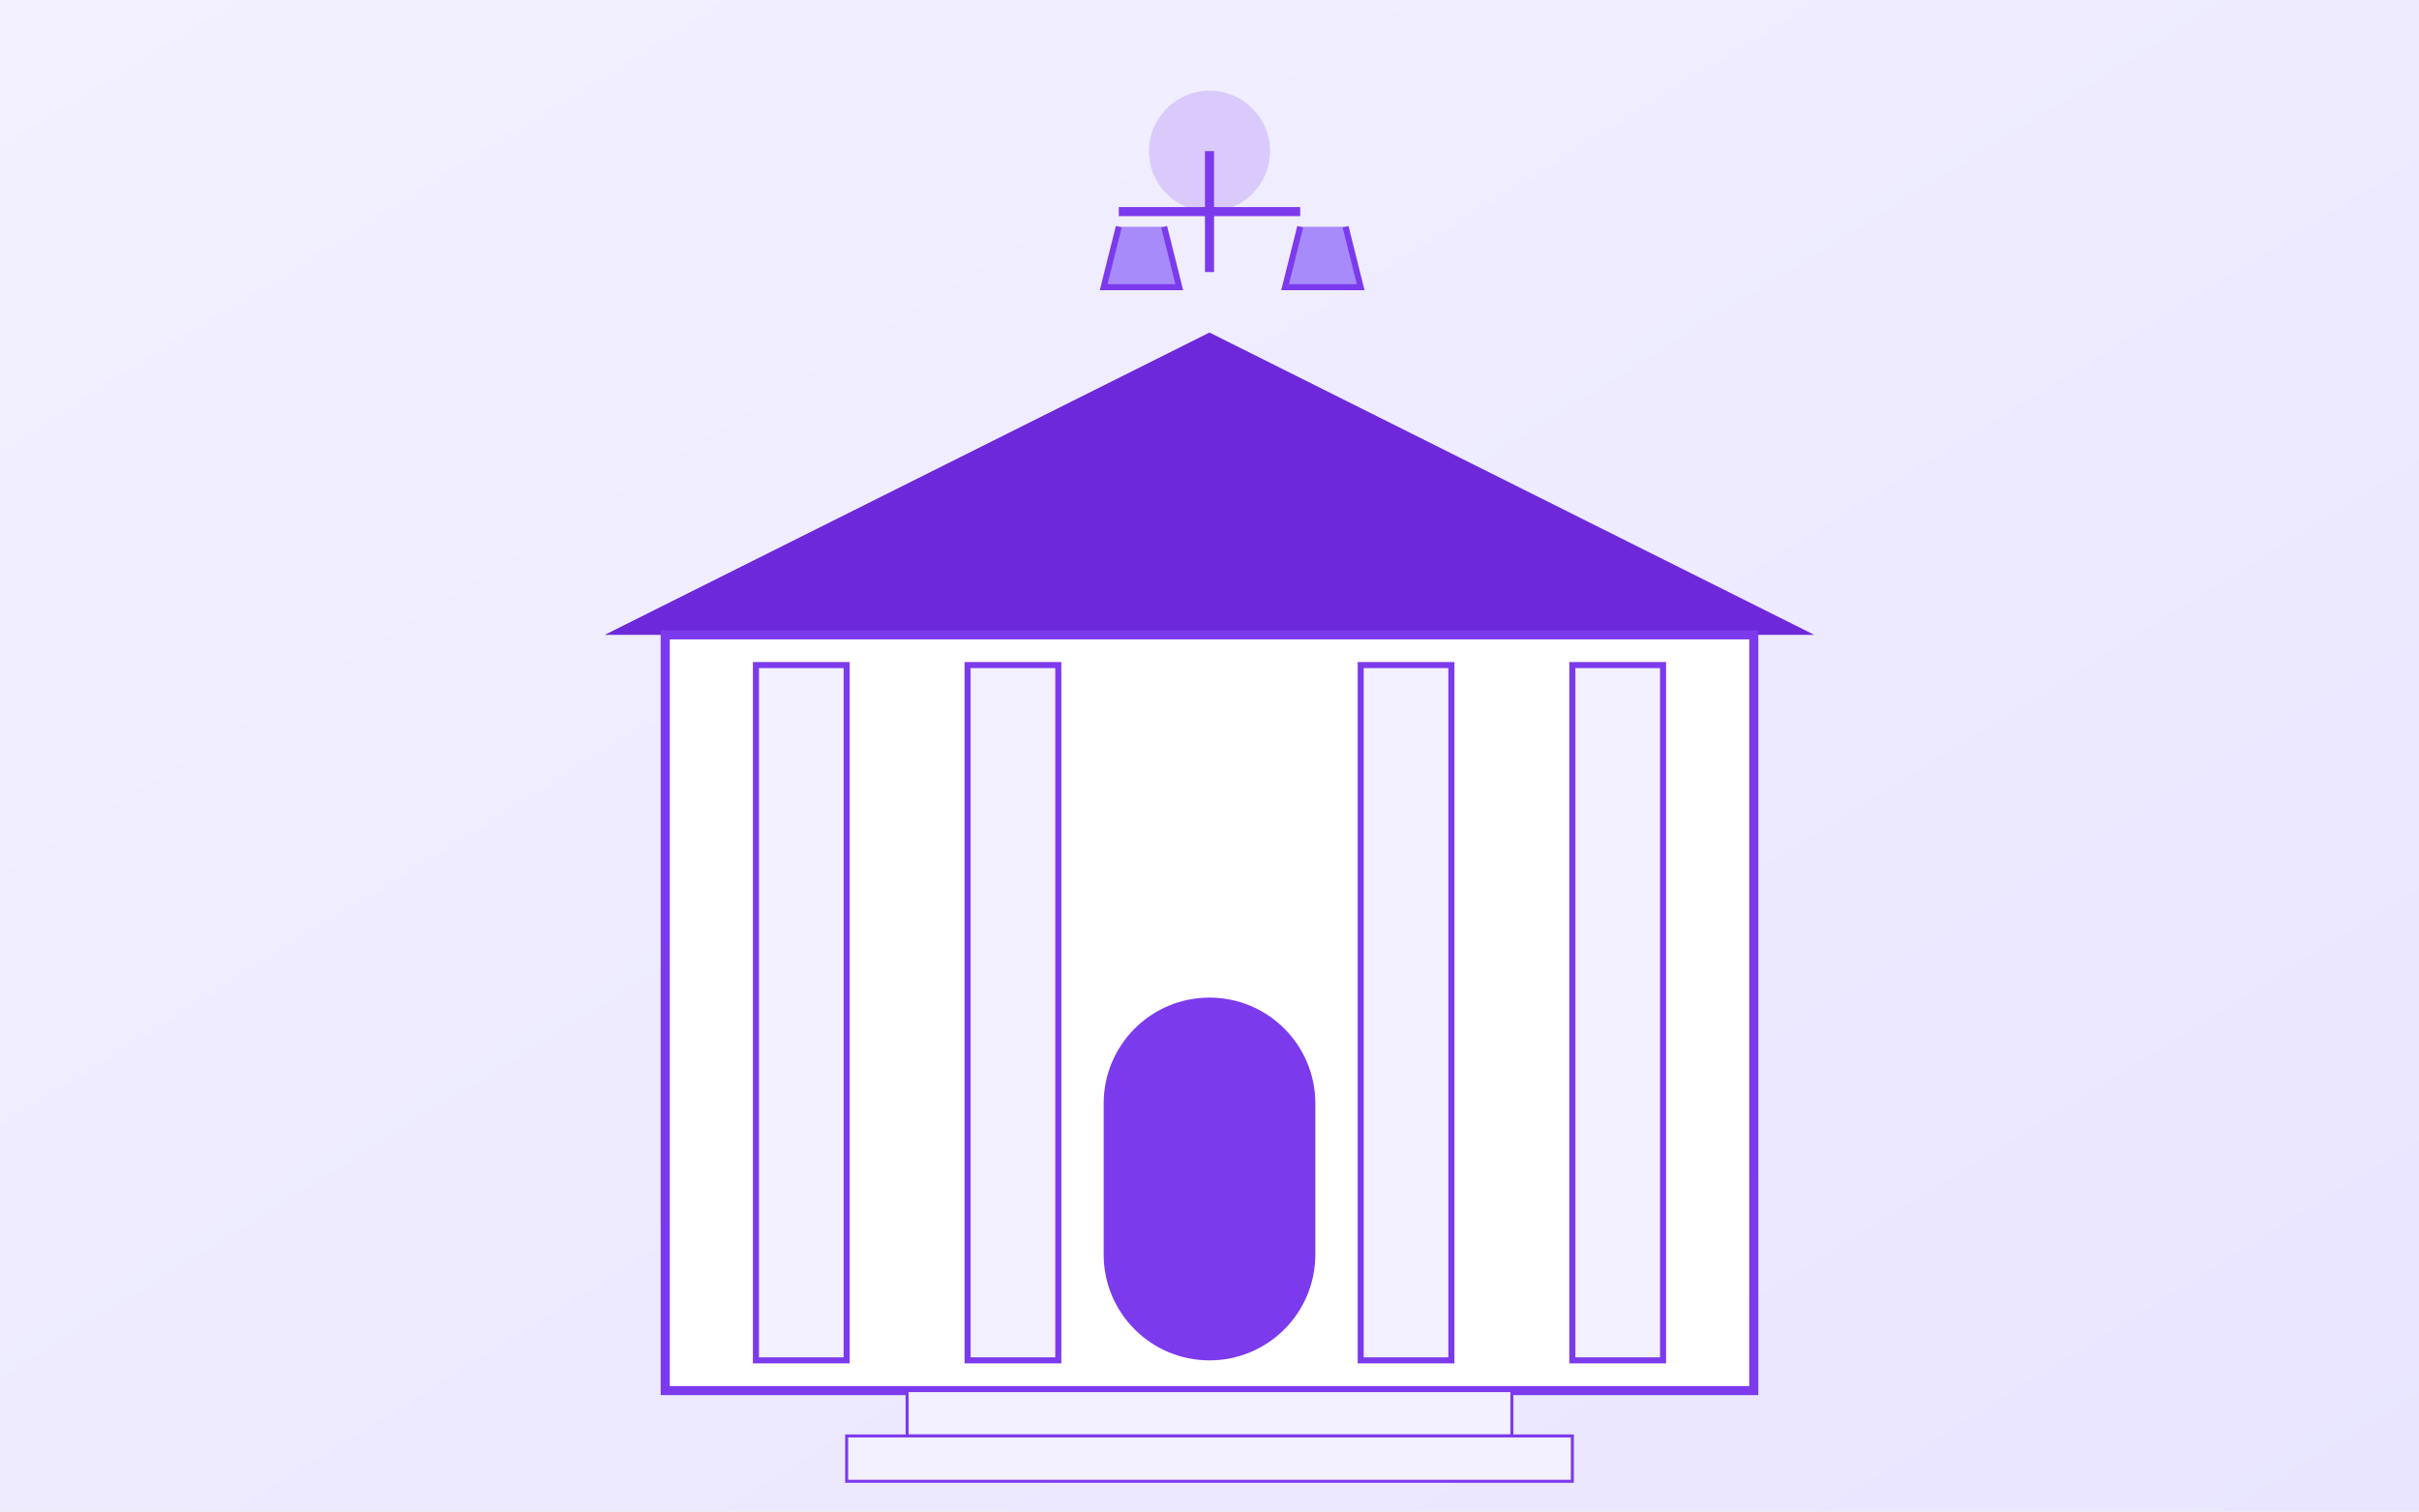
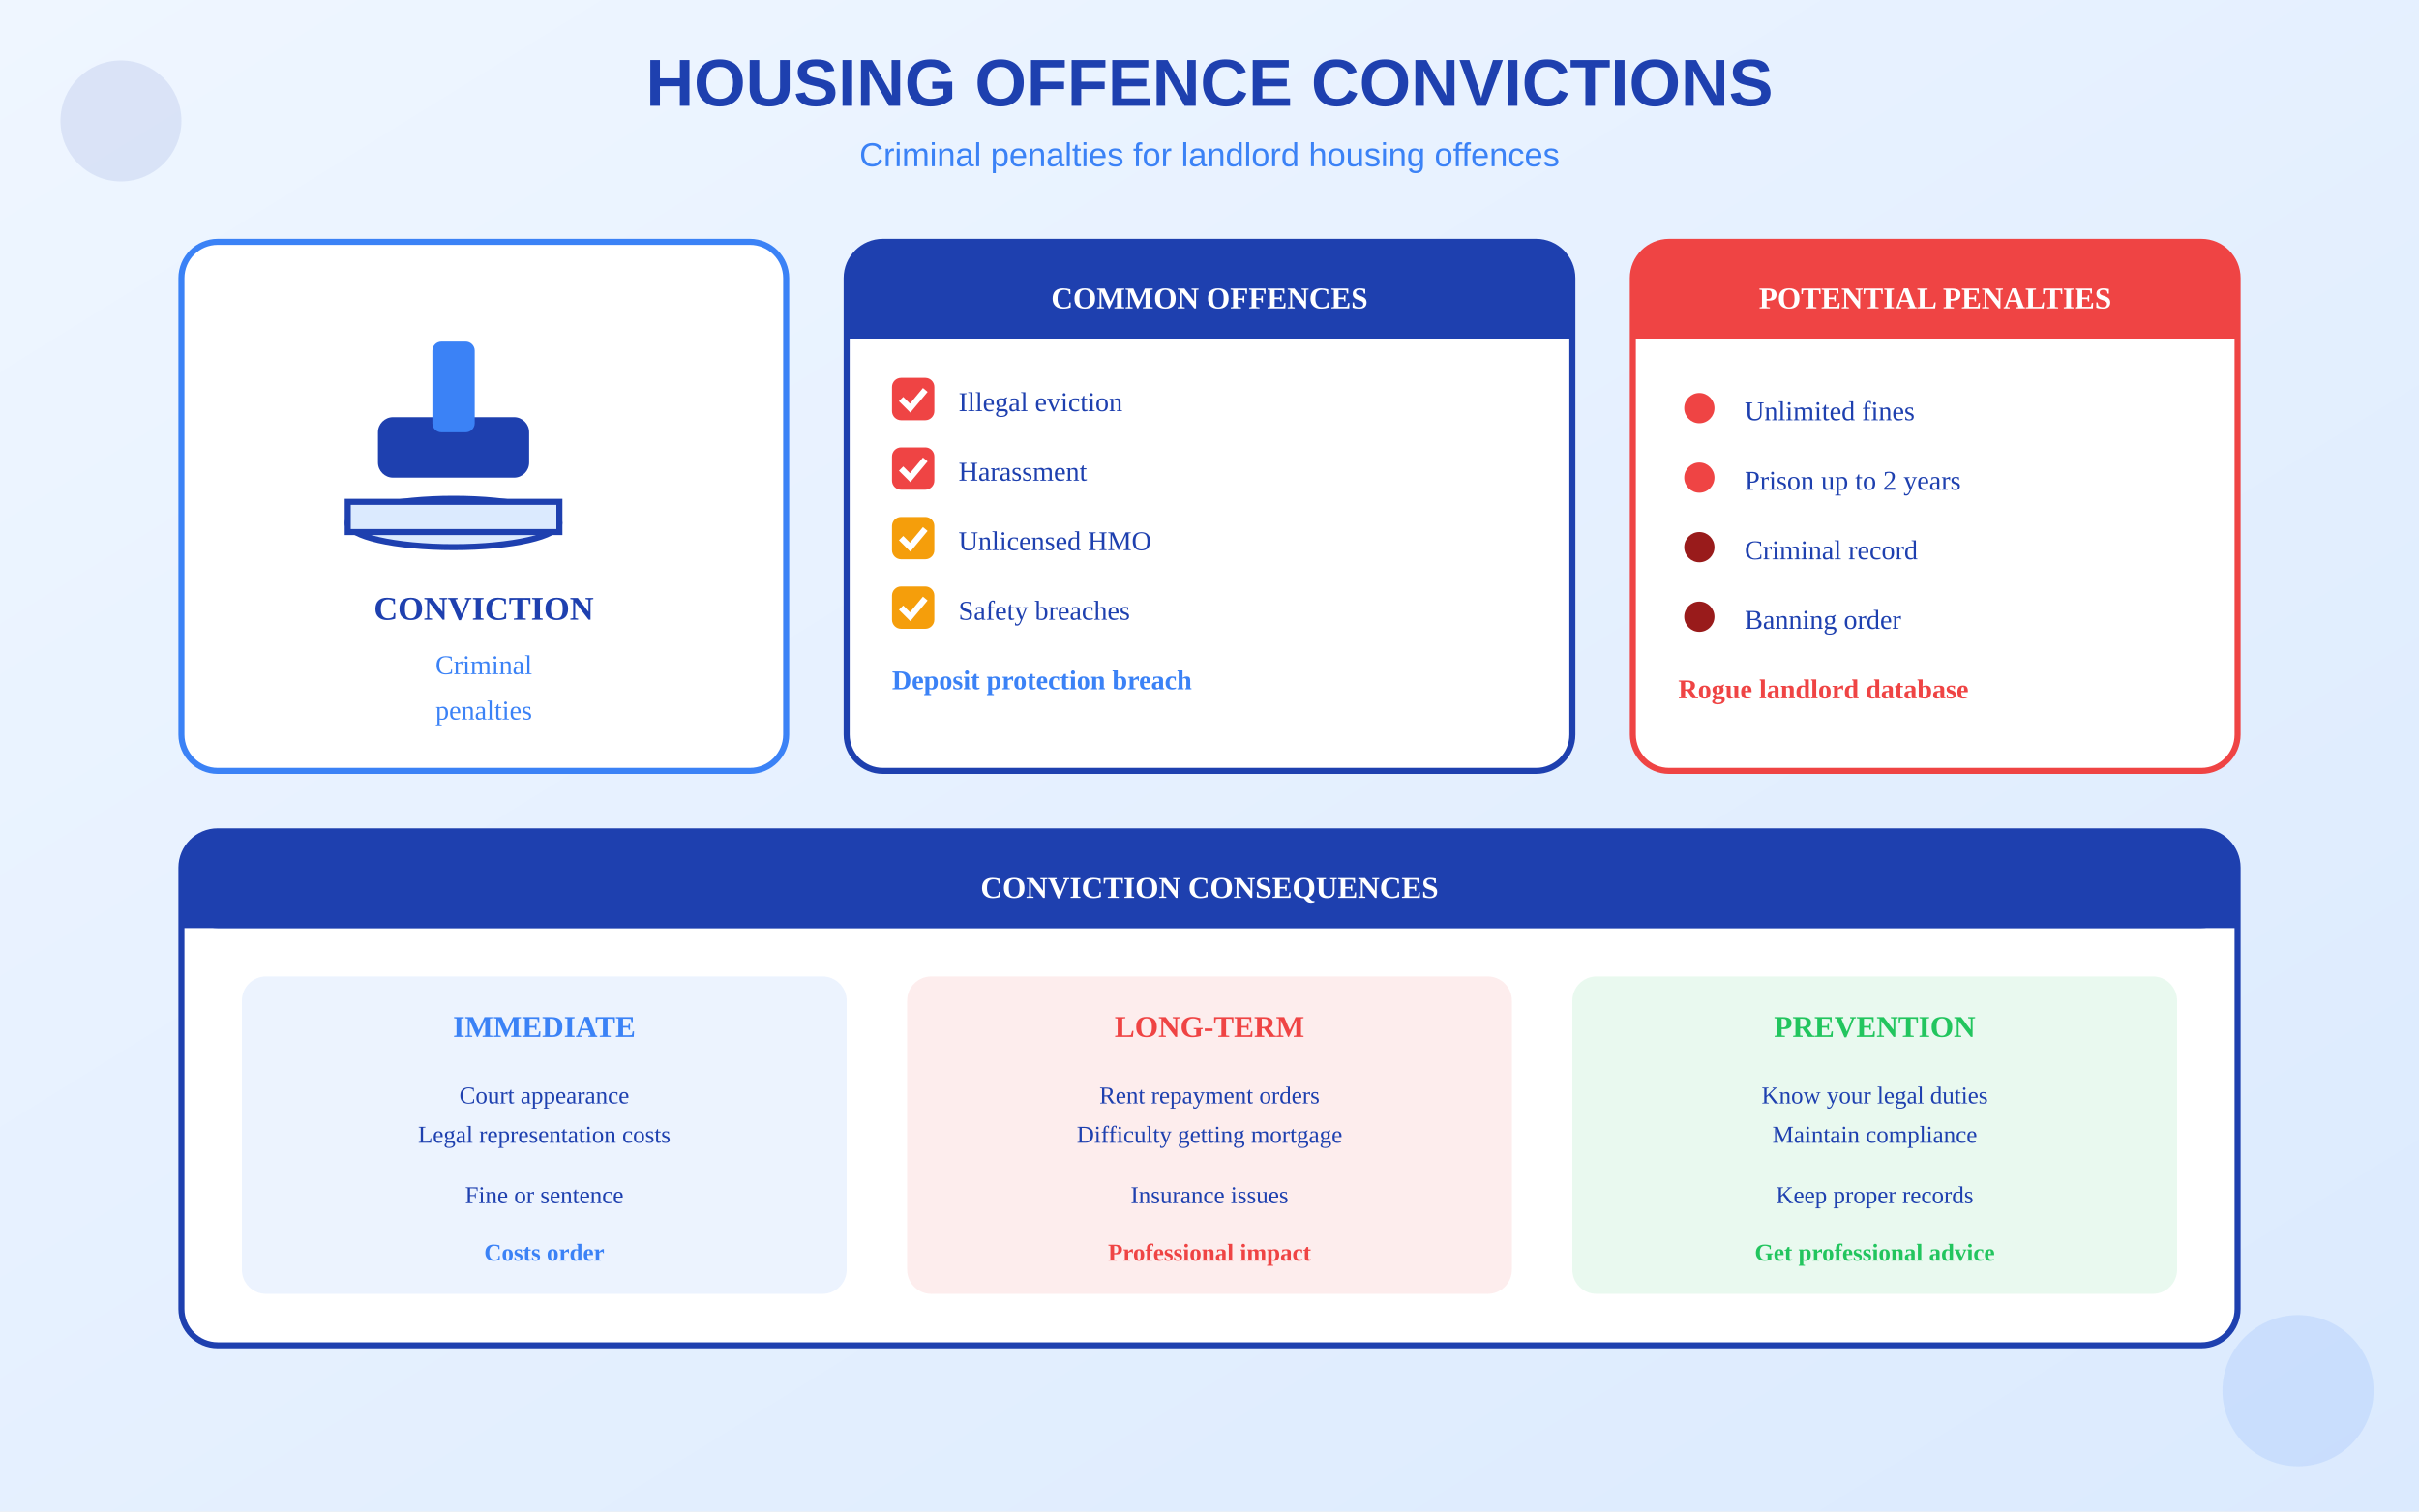
<svg xmlns="http://www.w3.org/2000/svg" viewBox="0 0 800 500">
  <defs>
    <linearGradient id="bgGrad" x1="0%" y1="0%" x2="100%" y2="100%">
-       <stop offset="0%" style="stop-color:#F3F1FF" />
-       <stop offset="100%" style="stop-color:#E9E5FF" />
+       <stop offset="0%" style="stop-color:#EFF6FF" />
+       <stop offset="100%" style="stop-color:#DBEAFE" />
    </linearGradient>
  </defs>
  <rect width="800" height="500" fill="url(#bgGrad)" />
-   <g transform="translate(200, 80)">
-     <path d="M0 130 L200 30 L400 130" fill="#6D28D9" />
-     <rect x="20" y="130" width="360" height="250" fill="white" stroke="#7C3AED" stroke-width="3" />
-     <rect x="50" y="140" width="30" height="230" fill="#F3F1FF" stroke="#7C3AED" stroke-width="2" />
-     <rect x="120" y="140" width="30" height="230" fill="#F3F1FF" stroke="#7C3AED" stroke-width="2" />
-     <rect x="250" y="140" width="30" height="230" fill="#F3F1FF" stroke="#7C3AED" stroke-width="2" />
-     <rect x="320" y="140" width="30" height="230" fill="#F3F1FF" stroke="#7C3AED" stroke-width="2" />
-     <rect x="165" y="250" width="70" height="120" rx="35" fill="#7C3AED" />
-     <rect x="100" y="380" width="200" height="15" fill="#F3F1FF" stroke="#7C3AED" stroke-width="1" />
-     <rect x="80" y="395" width="240" height="15" fill="#F3F1FF" stroke="#7C3AED" stroke-width="1" />
+   <text x="400" y="35" text-anchor="middle" fill="#1E40AF" font-size="22" font-weight="bold" font-family="Arial">HOUSING OFFENCE CONVICTIONS</text>
+   <text x="400" y="55" text-anchor="middle" fill="#3B82F6" font-size="11" font-family="Arial">Criminal penalties for landlord housing offences</text>
+   <g transform="translate(60, 80)">
+     <rect x="0" y="0" width="200" height="175" rx="12" fill="white" stroke="#3B82F6" stroke-width="2" />
+     <g transform="translate(25, 8)">
+       <rect x="40" y="50" width="50" height="20" rx="5" fill="#1E40AF" />
+       <rect x="58" y="25" width="14" height="30" rx="3" fill="#3B82F6" />
+       <ellipse cx="65" cy="85" rx="35" ry="8" fill="#DBEAFE" stroke="#1E40AF" stroke-width="2" />
+       <rect x="30" y="78" width="70" height="10" fill="#DBEAFE" stroke="#1E40AF" stroke-width="2" />
+     </g>
+     <text x="100" y="125" text-anchor="middle" fill="#1E40AF" font-size="11" font-weight="bold">CONVICTION</text>
+     <text x="100" y="143" text-anchor="middle" fill="#3B82F6" font-size="9">Criminal</text>
+     <text x="100" y="158" text-anchor="middle" fill="#3B82F6" font-size="9">penalties</text>
  </g>
-   <g transform="translate(350, 25)">
-     <circle cx="50" cy="25" r="20" fill="#7C3AED" opacity="0.2" />
-     <line x1="50" y1="25" x2="50" y2="65" stroke="#7C3AED" stroke-width="3" />
-     <line x1="20" y1="45" x2="80" y2="45" stroke="#7C3AED" stroke-width="3" />
-     <path d="M20 50 L15 70 L40 70 L35 50" fill="#A78BFA" stroke="#7C3AED" stroke-width="2" />
-     <path d="M80 50 L75 70 L100 70 L95 50" fill="#A78BFA" stroke="#7C3AED" stroke-width="2" />
+   <g transform="translate(280, 80)">
+     <rect x="0" y="0" width="240" height="175" rx="12" fill="white" stroke="#1E40AF" stroke-width="2" />
+     <rect x="0" y="0" width="240" height="32" rx="12" fill="#1E40AF" />
+     <rect x="0" y="20" width="240" height="12" fill="#1E40AF" />
+     <text x="120" y="22" text-anchor="middle" fill="white" font-size="10" font-weight="bold">COMMON OFFENCES</text>
+     <g transform="translate(15, 45)">
+       <rect x="0" y="0" width="14" height="14" rx="3" fill="#EF4444" />
+       <path d="M3 7 L6 10 L11 4" stroke="white" stroke-width="2" fill="none" />
+       <text x="22" y="11" fill="#1E40AF" font-size="9">Illegal eviction</text>
+     </g>
+     <g transform="translate(15, 68)">
+       <rect x="0" y="0" width="14" height="14" rx="3" fill="#EF4444" />
+       <path d="M3 7 L6 10 L11 4" stroke="white" stroke-width="2" fill="none" />
+       <text x="22" y="11" fill="#1E40AF" font-size="9">Harassment</text>
+     </g>
+     <g transform="translate(15, 91)">
+       <rect x="0" y="0" width="14" height="14" rx="3" fill="#F59E0B" />
+       <path d="M3 7 L6 10 L11 4" stroke="white" stroke-width="2" fill="none" />
+       <text x="22" y="11" fill="#1E40AF" font-size="9">Unlicensed HMO</text>
+     </g>
+     <g transform="translate(15, 114)">
+       <rect x="0" y="0" width="14" height="14" rx="3" fill="#F59E0B" />
+       <path d="M3 7 L6 10 L11 4" stroke="white" stroke-width="2" fill="none" />
+       <text x="22" y="11" fill="#1E40AF" font-size="9">Safety breaches</text>
+     </g>
+     <g transform="translate(15, 137)">
+       <text x="0" y="11" fill="#3B82F6" font-size="9" font-weight="bold">Deposit protection breach</text>
+     </g>
  </g>
+   <g transform="translate(540, 80)">
+     <rect x="0" y="0" width="200" height="175" rx="12" fill="white" stroke="#EF4444" stroke-width="2" />
+     <rect x="0" y="0" width="200" height="32" rx="12" fill="#EF4444" />
+     <rect x="0" y="20" width="200" height="12" fill="#EF4444" />
+     <text x="100" y="22" text-anchor="middle" fill="white" font-size="10" font-weight="bold">POTENTIAL PENALTIES</text>
+     <g transform="translate(15, 48)">
+       <circle cx="7" cy="7" r="5" fill="#EF4444" />
+       <text x="22" y="11" fill="#1E40AF" font-size="9">Unlimited fines</text>
+     </g>
+     <g transform="translate(15, 71)">
+       <circle cx="7" cy="7" r="5" fill="#EF4444" />
+       <text x="22" y="11" fill="#1E40AF" font-size="9">Prison up to 2 years</text>
+     </g>
+     <g transform="translate(15, 94)">
+       <circle cx="7" cy="7" r="5" fill="#991B1B" />
+       <text x="22" y="11" fill="#1E40AF" font-size="9">Criminal record</text>
+     </g>
+     <g transform="translate(15, 117)">
+       <circle cx="7" cy="7" r="5" fill="#991B1B" />
+       <text x="22" y="11" fill="#1E40AF" font-size="9">Banning order</text>
+     </g>
+     <g transform="translate(15, 140)">
+       <text x="0" y="11" fill="#EF4444" font-size="9" font-weight="bold">Rogue landlord database</text>
+     </g>
+   </g>
+   <g transform="translate(60, 275)">
+     <rect x="0" y="0" width="680" height="170" rx="12" fill="white" stroke="#1E40AF" stroke-width="2" />
+     <rect x="0" y="0" width="680" height="32" rx="12" fill="#1E40AF" />
+     <rect x="0" y="20" width="680" height="12" fill="#1E40AF" />
+     <text x="340" y="22" text-anchor="middle" fill="white" font-size="10" font-weight="bold">CONVICTION CONSEQUENCES</text>
+     <g transform="translate(20, 48)">
+       <rect x="0" y="0" width="200" height="105" rx="8" fill="#3B82F6" opacity="0.1" />
+       <text x="100" y="20" text-anchor="middle" fill="#3B82F6" font-size="10" font-weight="bold">IMMEDIATE</text>
+       <text x="100" y="42" text-anchor="middle" fill="#1E40AF" font-size="8">Court appearance</text>
+       <text x="100" y="55" text-anchor="middle" fill="#1E40AF" font-size="8">Legal representation costs</text>
+       <text x="100" y="75" text-anchor="middle" fill="#1E40AF" font-size="8">Fine or sentence</text>
+       <text x="100" y="94" text-anchor="middle" fill="#3B82F6" font-size="8" font-weight="bold">Costs order</text>
+     </g>
+     <g transform="translate(240, 48)">
+       <rect x="0" y="0" width="200" height="105" rx="8" fill="#EF4444" opacity="0.1" />
+       <text x="100" y="20" text-anchor="middle" fill="#EF4444" font-size="10" font-weight="bold">LONG-TERM</text>
+       <text x="100" y="42" text-anchor="middle" fill="#1E40AF" font-size="8">Rent repayment orders</text>
+       <text x="100" y="55" text-anchor="middle" fill="#1E40AF" font-size="8">Difficulty getting mortgage</text>
+       <text x="100" y="75" text-anchor="middle" fill="#1E40AF" font-size="8">Insurance issues</text>
+       <text x="100" y="94" text-anchor="middle" fill="#EF4444" font-size="8" font-weight="bold">Professional impact</text>
+     </g>
+     <g transform="translate(460, 48)">
+       <rect x="0" y="0" width="200" height="105" rx="8" fill="#22C55E" opacity="0.1" />
+       <text x="100" y="20" text-anchor="middle" fill="#22C55E" font-size="10" font-weight="bold">PREVENTION</text>
+       <text x="100" y="42" text-anchor="middle" fill="#1E40AF" font-size="8">Know your legal duties</text>
+       <text x="100" y="55" text-anchor="middle" fill="#1E40AF" font-size="8">Maintain compliance</text>
+       <text x="100" y="75" text-anchor="middle" fill="#1E40AF" font-size="8">Keep proper records</text>
+       <text x="100" y="94" text-anchor="middle" fill="#22C55E" font-size="8" font-weight="bold">Get professional advice</text>
+     </g>
+   </g>
+   <circle cx="40" cy="40" r="20" fill="#1E40AF" opacity="0.1" />
+   <circle cx="760" cy="460" r="25" fill="#3B82F6" opacity="0.12" />
</svg>
